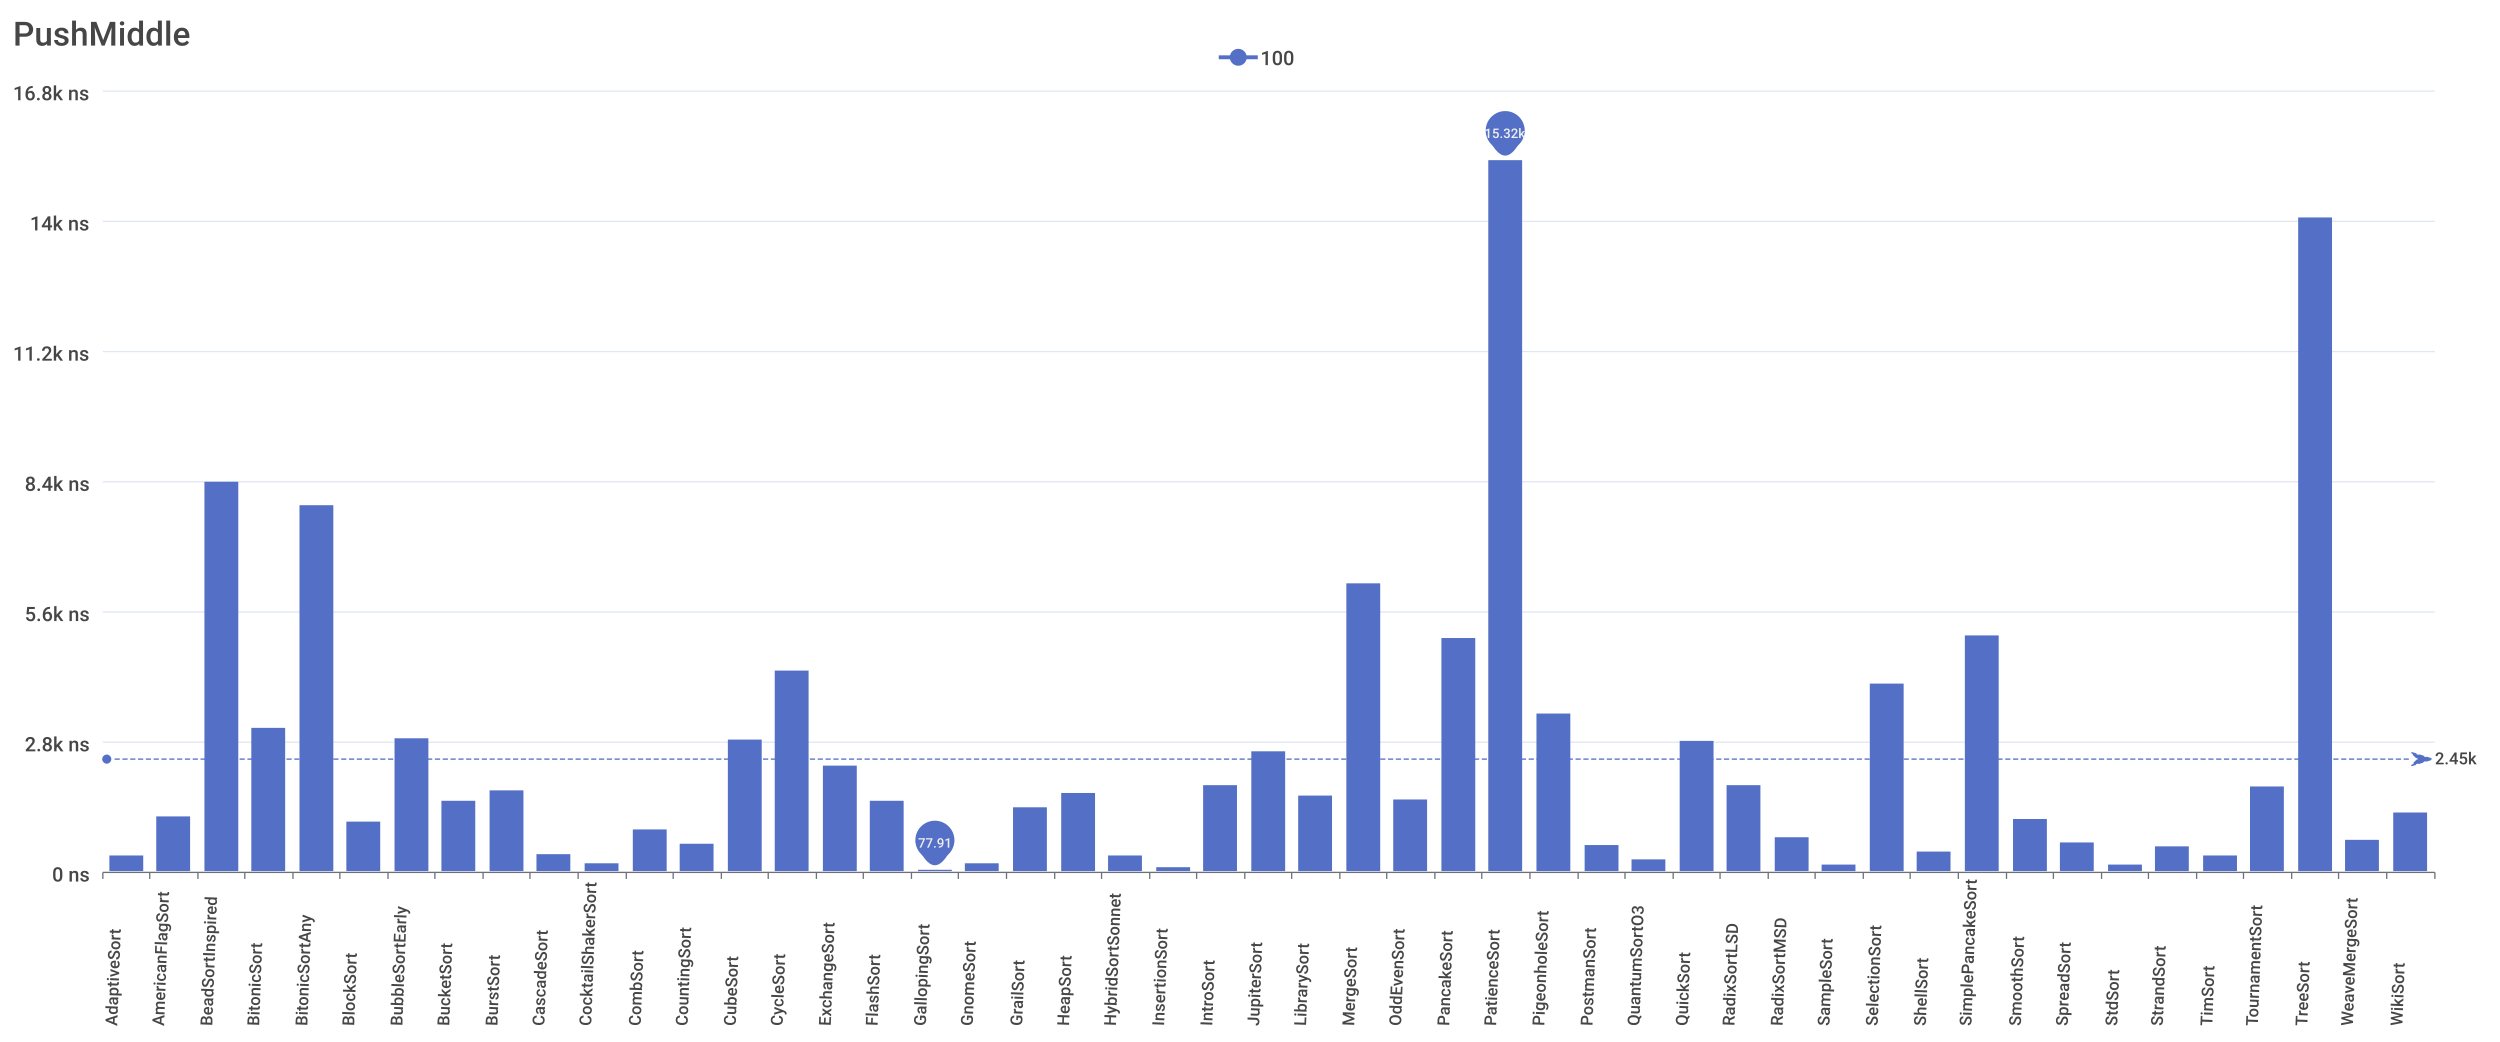
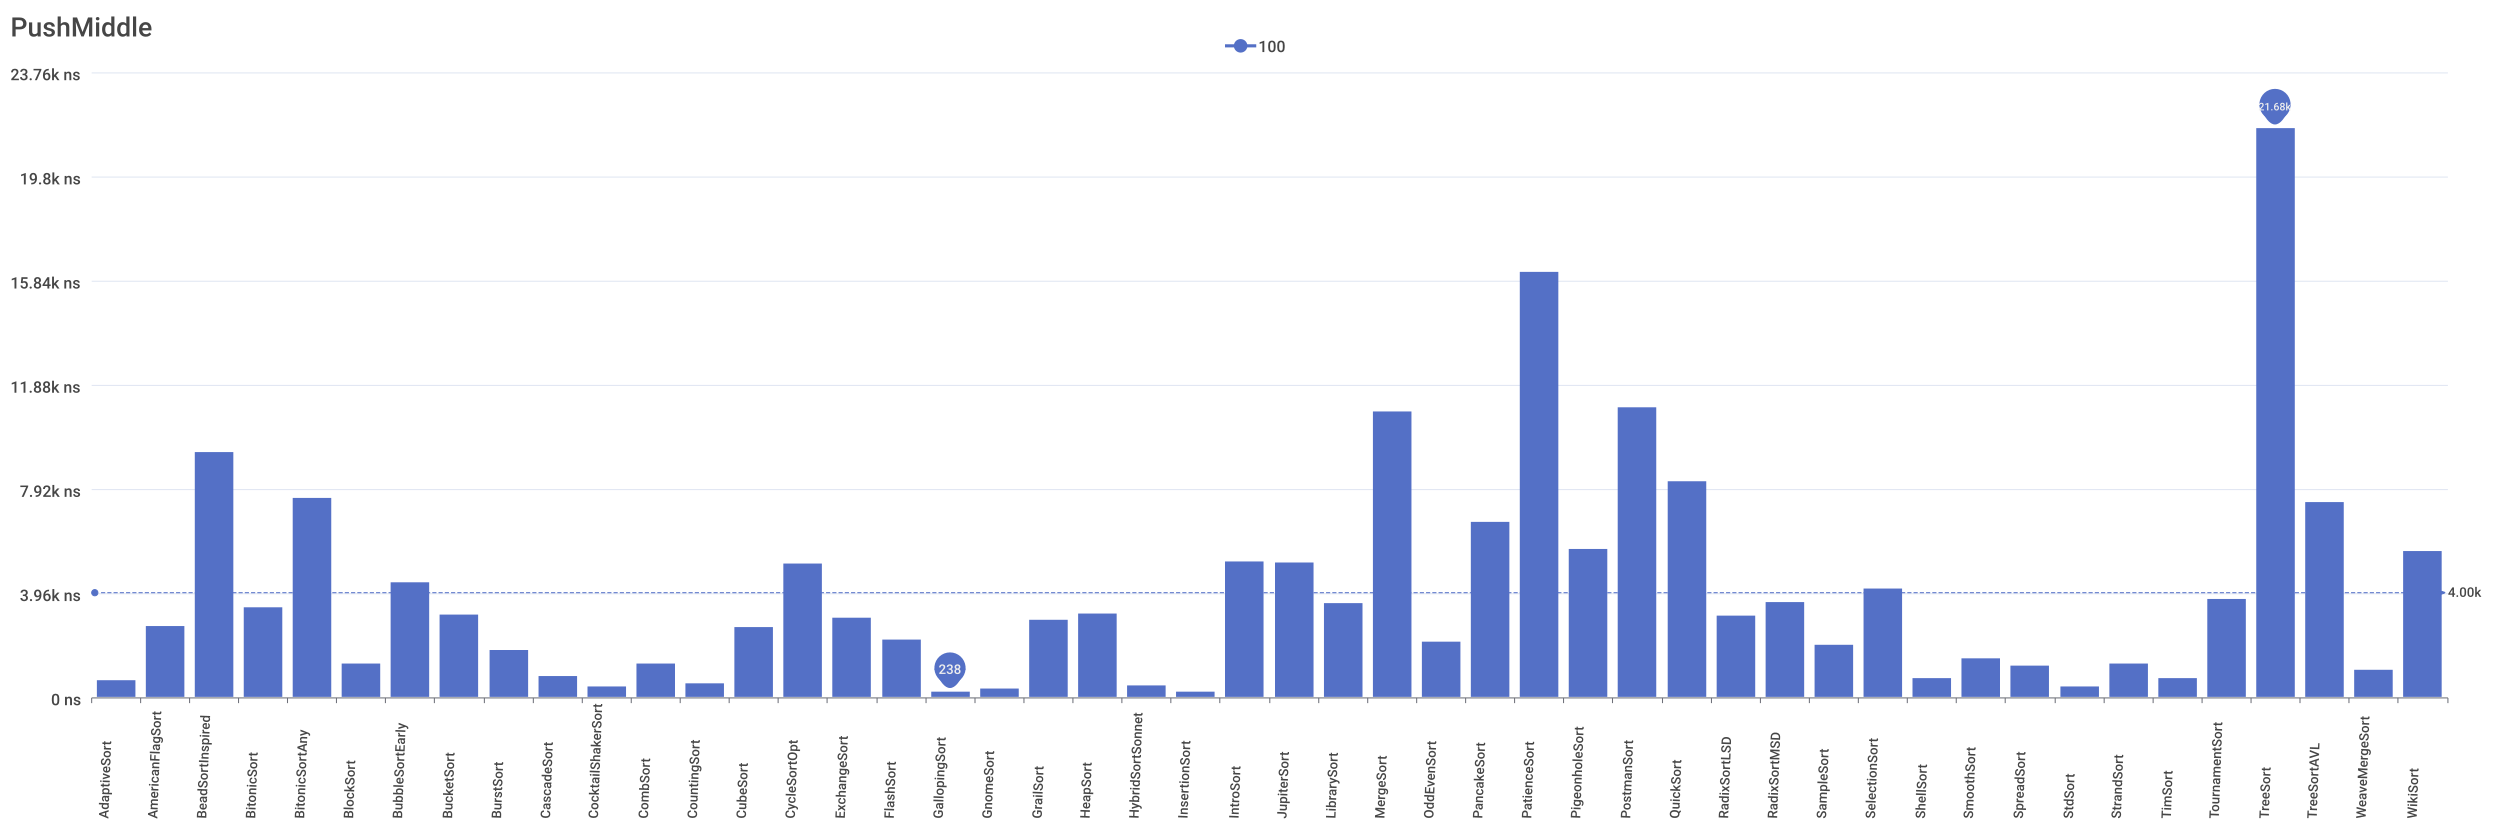
- <svg xmlns="http://www.w3.org/2000/svg" width="1920" height="800">\n<path d="M 0 0 L 1920 0 L 1920 800 L 0 800 L 0 0" style="stroke-width:0;stroke:none;fill:rgba(255,255,255,1.0)" />
-   <path d="M 936 44 L 966 44" style="stroke-width:3;stroke:rgba(84,112,198,1.0);fill:rgba(84,112,198,1.0)" />
-   <circle cx="951" cy="44" r="5" style="stroke-width:3;stroke:rgba(84,112,198,1.0);fill:rgba(84,112,198,1.0)" />
+ <svg xmlns="http://www.w3.org/2000/svg" width="2400" height="800">\n<path d="M 0 0 L 2400 0 L 2400 800 L 0 800 L 0 0" style="stroke-width:0;stroke:none;fill:rgba(255,255,255,1.0)" />
+   <path d="M 1176 44 L 1206 44" style="stroke-width:3;stroke:rgba(84,112,198,1.0);fill:rgba(84,112,198,1.0)" />
+   <circle cx="1191" cy="44" r="5" style="stroke-width:3;stroke:rgba(84,112,198,1.0);fill:rgba(84,112,198,1.0)" />
  <path d="" style="stroke-width:3;stroke:rgba(84,112,198,1.0);fill:rgba(84,112,198,1.0)" />
-   <text x="968" y="50" style="stroke-width:0;stroke:none;fill:rgba(70,70,70,1.0);font-size:15.3px;font-family:'Roboto Medium',sans-serif">100</text>
+   <text x="1208" y="50" style="stroke-width:0;stroke:none;fill:rgba(70,70,70,1.0);font-size:15.3px;font-family:'Roboto Medium',sans-serif">100</text>
  <text x="10" y="35" style="stroke-width:0;stroke:none;fill:rgba(70,70,70,1.0);font-size:25.6px;font-family:'Roboto Medium',sans-serif">PushMiddle</text>
-   <text x="10" y="77" style="stroke-width:0;stroke:none;fill:rgba(70,70,70,1.0);font-size:15.3px;font-family:'Roboto Medium',sans-serif">16.8k ns</text>
-   <text x="23" y="177" style="stroke-width:0;stroke:none;fill:rgba(70,70,70,1.0);font-size:15.3px;font-family:'Roboto Medium',sans-serif">14k ns</text>
-   <text x="10" y="277" style="stroke-width:0;stroke:none;fill:rgba(70,70,70,1.0);font-size:15.3px;font-family:'Roboto Medium',sans-serif">11.2k ns</text>
-   <text x="19" y="377" style="stroke-width:0;stroke:none;fill:rgba(70,70,70,1.0);font-size:15.3px;font-family:'Roboto Medium',sans-serif">8.4k ns</text>
-   <text x="19" y="477" style="stroke-width:0;stroke:none;fill:rgba(70,70,70,1.0);font-size:15.3px;font-family:'Roboto Medium',sans-serif">5.6k ns</text>
-   <text x="19" y="577" style="stroke-width:0;stroke:none;fill:rgba(70,70,70,1.0);font-size:15.3px;font-family:'Roboto Medium',sans-serif">2.8k ns</text>
-   <text x="40" y="677" style="stroke-width:0;stroke:none;fill:rgba(70,70,70,1.0);font-size:15.3px;font-family:'Roboto Medium',sans-serif">0 ns</text>
-   <path d="M 79 70 L 1870 70" style="stroke-width:1;stroke:rgba(224,230,242,1.0);fill:none" />
-   <path d="M 79 170 L 1870 170" style="stroke-width:1;stroke:rgba(224,230,242,1.0);fill:none" />
-   <path d="M 79 270 L 1870 270" style="stroke-width:1;stroke:rgba(224,230,242,1.0);fill:none" />
-   <path d="M 79 370 L 1870 370" style="stroke-width:1;stroke:rgba(224,230,242,1.0);fill:none" />
-   <path d="M 79 470 L 1870 470" style="stroke-width:1;stroke:rgba(224,230,242,1.0);fill:none" />
-   <path d="M 79 570 L 1870 570" style="stroke-width:1;stroke:rgba(224,230,242,1.0);fill:none" />
-   <path d="M 79 675 L 79 670" style="stroke-width:1;stroke:rgba(110,112,121,1.0);fill:none" />
-   <path d="M 115 675 L 115 670" style="stroke-width:1;stroke:rgba(110,112,121,1.0);fill:none" />
-   <path d="M 152 675 L 152 670" style="stroke-width:1;stroke:rgba(110,112,121,1.0);fill:none" />
-   <path d="M 188 675 L 188 670" style="stroke-width:1;stroke:rgba(110,112,121,1.0);fill:none" />
-   <path d="M 225 675 L 225 670" style="stroke-width:1;stroke:rgba(110,112,121,1.0);fill:none" />
-   <path d="M 261 675 L 261 670" style="stroke-width:1;stroke:rgba(110,112,121,1.0);fill:none" />
-   <path d="M 298 675 L 298 670" style="stroke-width:1;stroke:rgba(110,112,121,1.0);fill:none" />
-   <path d="M 334 675 L 334 670" style="stroke-width:1;stroke:rgba(110,112,121,1.0);fill:none" />
-   <path d="M 371 675 L 371 670" style="stroke-width:1;stroke:rgba(110,112,121,1.0);fill:none" />
-   <path d="M 407 675 L 407 670" style="stroke-width:1;stroke:rgba(110,112,121,1.0);fill:none" />
-   <path d="M 444 675 L 444 670" style="stroke-width:1;stroke:rgba(110,112,121,1.0);fill:none" />
-   <path d="M 481 675 L 481 670" style="stroke-width:1;stroke:rgba(110,112,121,1.0);fill:none" />
-   <path d="M 517 675 L 517 670" style="stroke-width:1;stroke:rgba(110,112,121,1.0);fill:none" />
-   <path d="M 554 675 L 554 670" style="stroke-width:1;stroke:rgba(110,112,121,1.0);fill:none" />
-   <path d="M 590 675 L 590 670" style="stroke-width:1;stroke:rgba(110,112,121,1.0);fill:none" />
-   <path d="M 627 675 L 627 670" style="stroke-width:1;stroke:rgba(110,112,121,1.0);fill:none" />
-   <path d="M 663 675 L 663 670" style="stroke-width:1;stroke:rgba(110,112,121,1.0);fill:none" />
+   <text x="10" y="77" style="stroke-width:0;stroke:none;fill:rgba(70,70,70,1.0);font-size:15.3px;font-family:'Roboto Medium',sans-serif">23.76k ns</text>
+   <text x="19" y="177" style="stroke-width:0;stroke:none;fill:rgba(70,70,70,1.0);font-size:15.3px;font-family:'Roboto Medium',sans-serif">19.8k ns</text>
+   <text x="10" y="277" style="stroke-width:0;stroke:none;fill:rgba(70,70,70,1.0);font-size:15.3px;font-family:'Roboto Medium',sans-serif">15.84k ns</text>
+   <text x="10" y="377" style="stroke-width:0;stroke:none;fill:rgba(70,70,70,1.0);font-size:15.3px;font-family:'Roboto Medium',sans-serif">11.88k ns</text>
+   <text x="19" y="477" style="stroke-width:0;stroke:none;fill:rgba(70,70,70,1.0);font-size:15.3px;font-family:'Roboto Medium',sans-serif">7.92k ns</text>
+   <text x="19" y="577" style="stroke-width:0;stroke:none;fill:rgba(70,70,70,1.0);font-size:15.3px;font-family:'Roboto Medium',sans-serif">3.96k ns</text>
+   <text x="49" y="677" style="stroke-width:0;stroke:none;fill:rgba(70,70,70,1.0);font-size:15.3px;font-family:'Roboto Medium',sans-serif">0 ns</text>
+   <path d="M 88 70 L 2350 70" style="stroke-width:1;stroke:rgba(224,230,242,1.0);fill:none" />
+   <path d="M 88 170 L 2350 170" style="stroke-width:1;stroke:rgba(224,230,242,1.0);fill:none" />
+   <path d="M 88 270 L 2350 270" style="stroke-width:1;stroke:rgba(224,230,242,1.0);fill:none" />
+   <path d="M 88 370 L 2350 370" style="stroke-width:1;stroke:rgba(224,230,242,1.0);fill:none" />
+   <path d="M 88 470 L 2350 470" style="stroke-width:1;stroke:rgba(224,230,242,1.0);fill:none" />
+   <path d="M 88 570 L 2350 570" style="stroke-width:1;stroke:rgba(224,230,242,1.0);fill:none" />
+   <path d="M 88 675 L 88 670" style="stroke-width:1;stroke:rgba(110,112,121,1.0);fill:none" />
+   <path d="M 135 675 L 135 670" style="stroke-width:1;stroke:rgba(110,112,121,1.0);fill:none" />
+   <path d="M 182 675 L 182 670" style="stroke-width:1;stroke:rgba(110,112,121,1.0);fill:none" />
+   <path d="M 229 675 L 229 670" style="stroke-width:1;stroke:rgba(110,112,121,1.0);fill:none" />
+   <path d="M 276 675 L 276 670" style="stroke-width:1;stroke:rgba(110,112,121,1.0);fill:none" />
+   <path d="M 323 675 L 323 670" style="stroke-width:1;stroke:rgba(110,112,121,1.0);fill:none" />
+   <path d="M 370 675 L 370 670" style="stroke-width:1;stroke:rgba(110,112,121,1.0);fill:none" />
+   <path d="M 417 675 L 417 670" style="stroke-width:1;stroke:rgba(110,112,121,1.0);fill:none" />
+   <path d="M 465 675 L 465 670" style="stroke-width:1;stroke:rgba(110,112,121,1.0);fill:none" />
+   <path d="M 512 675 L 512 670" style="stroke-width:1;stroke:rgba(110,112,121,1.0);fill:none" />
+   <path d="M 559 675 L 559 670" style="stroke-width:1;stroke:rgba(110,112,121,1.0);fill:none" />
+   <path d="M 606 675 L 606 670" style="stroke-width:1;stroke:rgba(110,112,121,1.0);fill:none" />
+   <path d="M 653 675 L 653 670" style="stroke-width:1;stroke:rgba(110,112,121,1.0);fill:none" />
  <path d="M 700 675 L 700 670" style="stroke-width:1;stroke:rgba(110,112,121,1.0);fill:none" />
-   <path d="M 736 675 L 736 670" style="stroke-width:1;stroke:rgba(110,112,121,1.0);fill:none" />
-   <path d="M 773 675 L 773 670" style="stroke-width:1;stroke:rgba(110,112,121,1.0);fill:none" />
-   <path d="M 810 675 L 810 670" style="stroke-width:1;stroke:rgba(110,112,121,1.0);fill:none" />
-   <path d="M 846 675 L 846 670" style="stroke-width:1;stroke:rgba(110,112,121,1.0);fill:none" />
-   <path d="M 883 675 L 883 670" style="stroke-width:1;stroke:rgba(110,112,121,1.0);fill:none" />
-   <path d="M 919 675 L 919 670" style="stroke-width:1;stroke:rgba(110,112,121,1.0);fill:none" />
-   <path d="M 956 675 L 956 670" style="stroke-width:1;stroke:rgba(110,112,121,1.0);fill:none" />
-   <path d="M 992 675 L 992 670" style="stroke-width:1;stroke:rgba(110,112,121,1.0);fill:none" />
-   <path d="M 1029 675 L 1029 670" style="stroke-width:1;stroke:rgba(110,112,121,1.0);fill:none" />
-   <path d="M 1065 675 L 1065 670" style="stroke-width:1;stroke:rgba(110,112,121,1.0);fill:none" />
-   <path d="M 1102 675 L 1102 670" style="stroke-width:1;stroke:rgba(110,112,121,1.0);fill:none" />
-   <path d="M 1138 675 L 1138 670" style="stroke-width:1;stroke:rgba(110,112,121,1.0);fill:none" />
-   <path d="M 1175 675 L 1175 670" style="stroke-width:1;stroke:rgba(110,112,121,1.0);fill:none" />
-   <path d="M 1212 675 L 1212 670" style="stroke-width:1;stroke:rgba(110,112,121,1.0);fill:none" />
-   <path d="M 1248 675 L 1248 670" style="stroke-width:1;stroke:rgba(110,112,121,1.0);fill:none" />
-   <path d="M 1285 675 L 1285 670" style="stroke-width:1;stroke:rgba(110,112,121,1.0);fill:none" />
-   <path d="M 1321 675 L 1321 670" style="stroke-width:1;stroke:rgba(110,112,121,1.0);fill:none" />
-   <path d="M 1358 675 L 1358 670" style="stroke-width:1;stroke:rgba(110,112,121,1.0);fill:none" />
-   <path d="M 1394 675 L 1394 670" style="stroke-width:1;stroke:rgba(110,112,121,1.0);fill:none" />
-   <path d="M 1431 675 L 1431 670" style="stroke-width:1;stroke:rgba(110,112,121,1.0);fill:none" />
-   <path d="M 1467 675 L 1467 670" style="stroke-width:1;stroke:rgba(110,112,121,1.0);fill:none" />
-   <path d="M 1504 675 L 1504 670" style="stroke-width:1;stroke:rgba(110,112,121,1.0);fill:none" />
-   <path d="M 1541 675 L 1541 670" style="stroke-width:1;stroke:rgba(110,112,121,1.0);fill:none" />
-   <path d="M 1577 675 L 1577 670" style="stroke-width:1;stroke:rgba(110,112,121,1.0);fill:none" />
-   <path d="M 1614 675 L 1614 670" style="stroke-width:1;stroke:rgba(110,112,121,1.0);fill:none" />
-   <path d="M 1650 675 L 1650 670" style="stroke-width:1;stroke:rgba(110,112,121,1.0);fill:none" />
-   <path d="M 1687 675 L 1687 670" style="stroke-width:1;stroke:rgba(110,112,121,1.0);fill:none" />
-   <path d="M 1723 675 L 1723 670" style="stroke-width:1;stroke:rgba(110,112,121,1.0);fill:none" />
-   <path d="M 1760 675 L 1760 670" style="stroke-width:1;stroke:rgba(110,112,121,1.0);fill:none" />
-   <path d="M 1796 675 L 1796 670" style="stroke-width:1;stroke:rgba(110,112,121,1.0);fill:none" />
-   <path d="M 1833 675 L 1833 670" style="stroke-width:1;stroke:rgba(110,112,121,1.0);fill:none" />
-   <path d="M 1870 675 L 1870 670" style="stroke-width:1;stroke:rgba(110,112,121,1.0);fill:none" />
-   <path d="M 79 670 L 1870 670" style="stroke-width:1;stroke:rgba(110,112,121,1.0);fill:none" />
-   <text x="90" y="788" style="stroke-width:0;stroke:none;fill:rgba(70,70,70,1.0);font-size:12.8px;font-family:'Roboto Medium',sans-serif" transform="rotate(272.15,90,788)">AdaptiveSort</text>
-   <text x="126" y="788" style="stroke-width:0;stroke:none;fill:rgba(70,70,70,1.0);font-size:12.8px;font-family:'Roboto Medium',sans-serif" transform="rotate(272.15,126,788)">AmericanFlagSort</text>
-   <text x="163" y="788" style="stroke-width:0;stroke:none;fill:rgba(70,70,70,1.0);font-size:12.8px;font-family:'Roboto Medium',sans-serif" transform="rotate(272.15,163,788)">BeadSortInspired</text>
-   <text x="199" y="788" style="stroke-width:0;stroke:none;fill:rgba(70,70,70,1.0);font-size:12.8px;font-family:'Roboto Medium',sans-serif" transform="rotate(272.15,199,788)">BitonicSort</text>
-   <text x="236" y="788" style="stroke-width:0;stroke:none;fill:rgba(70,70,70,1.0);font-size:12.8px;font-family:'Roboto Medium',sans-serif" transform="rotate(272.15,236,788)">BitonicSortAny</text>
-   <text x="272" y="788" style="stroke-width:0;stroke:none;fill:rgba(70,70,70,1.0);font-size:12.8px;font-family:'Roboto Medium',sans-serif" transform="rotate(272.15,272,788)">BlockSort</text>
-   <text x="309" y="788" style="stroke-width:0;stroke:none;fill:rgba(70,70,70,1.0);font-size:12.8px;font-family:'Roboto Medium',sans-serif" transform="rotate(272.15,309,788)">BubbleSortEarly</text>
-   <text x="345" y="788" style="stroke-width:0;stroke:none;fill:rgba(70,70,70,1.0);font-size:12.8px;font-family:'Roboto Medium',sans-serif" transform="rotate(272.15,345,788)">BucketSort</text>
-   <text x="382" y="788" style="stroke-width:0;stroke:none;fill:rgba(70,70,70,1.0);font-size:12.8px;font-family:'Roboto Medium',sans-serif" transform="rotate(272.15,382,788)">BurstSort</text>
-   <text x="418" y="788" style="stroke-width:0;stroke:none;fill:rgba(70,70,70,1.0);font-size:12.8px;font-family:'Roboto Medium',sans-serif" transform="rotate(272.15,418,788)">CascadeSort</text>
-   <text x="454" y="788" style="stroke-width:0;stroke:none;fill:rgba(70,70,70,1.0);font-size:12.8px;font-family:'Roboto Medium',sans-serif" transform="rotate(272.15,454,788)">CocktailShakerSort</text>
-   <text x="492" y="788" style="stroke-width:0;stroke:none;fill:rgba(70,70,70,1.0);font-size:12.8px;font-family:'Roboto Medium',sans-serif" transform="rotate(272.15,492,788)">CombSort</text>
-   <text x="528" y="788" style="stroke-width:0;stroke:none;fill:rgba(70,70,70,1.0);font-size:12.8px;font-family:'Roboto Medium',sans-serif" transform="rotate(272.15,528,788)">CountingSort</text>
-   <text x="565" y="788" style="stroke-width:0;stroke:none;fill:rgba(70,70,70,1.0);font-size:12.8px;font-family:'Roboto Medium',sans-serif" transform="rotate(272.15,565,788)">CubeSort</text>
-   <text x="601" y="788" style="stroke-width:0;stroke:none;fill:rgba(70,70,70,1.0);font-size:12.8px;font-family:'Roboto Medium',sans-serif" transform="rotate(272.15,601,788)">CycleSort</text>
-   <text x="638" y="788" style="stroke-width:0;stroke:none;fill:rgba(70,70,70,1.0);font-size:12.8px;font-family:'Roboto Medium',sans-serif" transform="rotate(272.15,638,788)">ExchangeSort</text>
-   <text x="674" y="788" style="stroke-width:0;stroke:none;fill:rgba(70,70,70,1.0);font-size:12.8px;font-family:'Roboto Medium',sans-serif" transform="rotate(272.15,674,788)">FlashSort</text>
-   <text x="711" y="788" style="stroke-width:0;stroke:none;fill:rgba(70,70,70,1.0);font-size:12.8px;font-family:'Roboto Medium',sans-serif" transform="rotate(272.15,711,788)">GallopingSort</text>
-   <text x="747" y="788" style="stroke-width:0;stroke:none;fill:rgba(70,70,70,1.0);font-size:12.8px;font-family:'Roboto Medium',sans-serif" transform="rotate(272.15,747,788)">GnomeSort</text>
-   <text x="785" y="788" style="stroke-width:0;stroke:none;fill:rgba(70,70,70,1.0);font-size:12.8px;font-family:'Roboto Medium',sans-serif" transform="rotate(272.15,785,788)">GrailSort</text>
-   <text x="821" y="788" style="stroke-width:0;stroke:none;fill:rgba(70,70,70,1.0);font-size:12.8px;font-family:'Roboto Medium',sans-serif" transform="rotate(272.15,821,788)">HeapSort</text>
-   <text x="857" y="788" style="stroke-width:0;stroke:none;fill:rgba(70,70,70,1.0);font-size:12.8px;font-family:'Roboto Medium',sans-serif" transform="rotate(272.15,857,788)">HybridSortSonnet</text>
-   <text x="894" y="788" style="stroke-width:0;stroke:none;fill:rgba(70,70,70,1.0);font-size:12.8px;font-family:'Roboto Medium',sans-serif" transform="rotate(272.15,894,788)">InsertionSort</text>
-   <text x="931" y="788" style="stroke-width:0;stroke:none;fill:rgba(70,70,70,1.0);font-size:12.8px;font-family:'Roboto Medium',sans-serif" transform="rotate(272.15,931,788)">IntroSort</text>
-   <text x="967" y="788" style="stroke-width:0;stroke:none;fill:rgba(70,70,70,1.0);font-size:12.8px;font-family:'Roboto Medium',sans-serif" transform="rotate(272.15,967,788)">JupiterSort</text>
-   <text x="1003" y="788" style="stroke-width:0;stroke:none;fill:rgba(70,70,70,1.0);font-size:12.8px;font-family:'Roboto Medium',sans-serif" transform="rotate(272.15,1003,788)">LibrarySort</text>
-   <text x="1040" y="788" style="stroke-width:0;stroke:none;fill:rgba(70,70,70,1.0);font-size:12.8px;font-family:'Roboto Medium',sans-serif" transform="rotate(272.15,1040,788)">MergeSort</text>
-   <text x="1076" y="788" style="stroke-width:0;stroke:none;fill:rgba(70,70,70,1.0);font-size:12.8px;font-family:'Roboto Medium',sans-serif" transform="rotate(272.15,1076,788)">OddEvenSort</text>
-   <text x="1113" y="788" style="stroke-width:0;stroke:none;fill:rgba(70,70,70,1.0);font-size:12.8px;font-family:'Roboto Medium',sans-serif" transform="rotate(272.15,1113,788)">PancakeSort</text>
-   <text x="1149" y="788" style="stroke-width:0;stroke:none;fill:rgba(70,70,70,1.0);font-size:12.8px;font-family:'Roboto Medium',sans-serif" transform="rotate(272.15,1149,788)">PatienceSort</text>
-   <text x="1186" y="788" style="stroke-width:0;stroke:none;fill:rgba(70,70,70,1.0);font-size:12.8px;font-family:'Roboto Medium',sans-serif" transform="rotate(272.15,1186,788)">PigeonholeSort</text>
-   <text x="1223" y="788" style="stroke-width:0;stroke:none;fill:rgba(70,70,70,1.0);font-size:12.8px;font-family:'Roboto Medium',sans-serif" transform="rotate(272.15,1223,788)">PostmanSort</text>
-   <text x="1259" y="788" style="stroke-width:0;stroke:none;fill:rgba(70,70,70,1.0);font-size:12.8px;font-family:'Roboto Medium',sans-serif" transform="rotate(272.15,1259,788)">QuantumSortO3</text>
-   <text x="1296" y="788" style="stroke-width:0;stroke:none;fill:rgba(70,70,70,1.0);font-size:12.8px;font-family:'Roboto Medium',sans-serif" transform="rotate(272.15,1296,788)">QuickSort</text>
-   <text x="1332" y="788" style="stroke-width:0;stroke:none;fill:rgba(70,70,70,1.0);font-size:12.8px;font-family:'Roboto Medium',sans-serif" transform="rotate(272.15,1332,788)">RadixSortLSD</text>
-   <text x="1369" y="788" style="stroke-width:0;stroke:none;fill:rgba(70,70,70,1.0);font-size:12.8px;font-family:'Roboto Medium',sans-serif" transform="rotate(272.15,1369,788)">RadixSortMSD</text>
-   <text x="1405" y="788" style="stroke-width:0;stroke:none;fill:rgba(70,70,70,1.0);font-size:12.8px;font-family:'Roboto Medium',sans-serif" transform="rotate(272.15,1405,788)">SampleSort</text>
-   <text x="1442" y="788" style="stroke-width:0;stroke:none;fill:rgba(70,70,70,1.0);font-size:12.8px;font-family:'Roboto Medium',sans-serif" transform="rotate(272.15,1442,788)">SelectionSort</text>
-   <text x="1479" y="788" style="stroke-width:0;stroke:none;fill:rgba(70,70,70,1.0);font-size:12.8px;font-family:'Roboto Medium',sans-serif" transform="rotate(272.15,1479,788)">ShellSort</text>
-   <text x="1514" y="788" style="stroke-width:0;stroke:none;fill:rgba(70,70,70,1.0);font-size:12.8px;font-family:'Roboto Medium',sans-serif" transform="rotate(272.15,1514,788)">SimplePancakeSort</text>
-   <text x="1552" y="788" style="stroke-width:0;stroke:none;fill:rgba(70,70,70,1.0);font-size:12.8px;font-family:'Roboto Medium',sans-serif" transform="rotate(272.15,1552,788)">SmoothSort</text>
-   <text x="1588" y="788" style="stroke-width:0;stroke:none;fill:rgba(70,70,70,1.0);font-size:12.8px;font-family:'Roboto Medium',sans-serif" transform="rotate(272.15,1588,788)">SpreadSort</text>
-   <text x="1626" y="788" style="stroke-width:0;stroke:none;fill:rgba(70,70,70,1.0);font-size:12.8px;font-family:'Roboto Medium',sans-serif" transform="rotate(272.15,1626,788)">StdSort</text>
-   <text x="1661" y="788" style="stroke-width:0;stroke:none;fill:rgba(70,70,70,1.0);font-size:12.8px;font-family:'Roboto Medium',sans-serif" transform="rotate(272.15,1661,788)">StrandSort</text>
-   <text x="1699" y="788" style="stroke-width:0;stroke:none;fill:rgba(70,70,70,1.0);font-size:12.8px;font-family:'Roboto Medium',sans-serif" transform="rotate(272.15,1699,788)">TimSort</text>
-   <text x="1734" y="788" style="stroke-width:0;stroke:none;fill:rgba(70,70,70,1.0);font-size:12.8px;font-family:'Roboto Medium',sans-serif" transform="rotate(272.15,1734,788)">TournamentSort</text>
-   <text x="1772" y="788" style="stroke-width:0;stroke:none;fill:rgba(70,70,70,1.0);font-size:12.8px;font-family:'Roboto Medium',sans-serif" transform="rotate(272.15,1772,788)">TreeSort</text>
-   <text x="1807" y="788" style="stroke-width:0;stroke:none;fill:rgba(70,70,70,1.0);font-size:12.8px;font-family:'Roboto Medium',sans-serif" transform="rotate(272.15,1807,788)">WeaveMergeSort</text>
-   <text x="1845" y="788" style="stroke-width:0;stroke:none;fill:rgba(70,70,70,1.0);font-size:12.8px;font-family:'Roboto Medium',sans-serif" transform="rotate(272.15,1845,788)">WikiSort</text>
-   <path d="M 84 657 L 110 657 L 110 669 L 84 669 L 84 657" style="stroke-width:0;stroke:none;fill:rgba(84,112,198,1.0)" />
-   <path d="M 120 627 L 146 627 L 146 669 L 120 669 L 120 627" style="stroke-width:0;stroke:none;fill:rgba(84,112,198,1.0)" />
-   <path d="M 157 370 L 183 370 L 183 669 L 157 669 L 157 370" style="stroke-width:0;stroke:none;fill:rgba(84,112,198,1.0)" />
-   <path d="M 193 559 L 219 559 L 219 669 L 193 669 L 193 559" style="stroke-width:0;stroke:none;fill:rgba(84,112,198,1.0)" />
-   <path d="M 230 388 L 256 388 L 256 669 L 230 669 L 230 388" style="stroke-width:0;stroke:none;fill:rgba(84,112,198,1.0)" />
-   <path d="M 266 631 L 292 631 L 292 669 L 266 669 L 266 631" style="stroke-width:0;stroke:none;fill:rgba(84,112,198,1.0)" />
-   <path d="M 303 567 L 329 567 L 329 669 L 303 669 L 303 567" style="stroke-width:0;stroke:none;fill:rgba(84,112,198,1.0)" />
-   <path d="M 339 615 L 365 615 L 365 669 L 339 669 L 339 615" style="stroke-width:0;stroke:none;fill:rgba(84,112,198,1.0)" />
-   <path d="M 376 607 L 402 607 L 402 669 L 376 669 L 376 607" style="stroke-width:0;stroke:none;fill:rgba(84,112,198,1.0)" />
-   <path d="M 412 656 L 438 656 L 438 669 L 412 669 L 412 656" style="stroke-width:0;stroke:none;fill:rgba(84,112,198,1.0)" />
-   <path d="M 449 663 L 475 663 L 475 669 L 449 669 L 449 663" style="stroke-width:0;stroke:none;fill:rgba(84,112,198,1.0)" />
-   <path d="M 486 637 L 512 637 L 512 669 L 486 669 L 486 637" style="stroke-width:0;stroke:none;fill:rgba(84,112,198,1.0)" />
-   <path d="M 522 648 L 548 648 L 548 669 L 522 669 L 522 648" style="stroke-width:0;stroke:none;fill:rgba(84,112,198,1.0)" />
-   <path d="M 559 568 L 585 568 L 585 669 L 559 669 L 559 568" style="stroke-width:0;stroke:none;fill:rgba(84,112,198,1.0)" />
-   <path d="M 595 515 L 621 515 L 621 669 L 595 669 L 595 515" style="stroke-width:0;stroke:none;fill:rgba(84,112,198,1.0)" />
-   <path d="M 632 588 L 658 588 L 658 669 L 632 669 L 632 588" style="stroke-width:0;stroke:none;fill:rgba(84,112,198,1.0)" />
-   <path d="M 668 615 L 694 615 L 694 669 L 668 669 L 668 615" style="stroke-width:0;stroke:none;fill:rgba(84,112,198,1.0)" />
-   <path d="M 705 668 L 731 668 L 731 669 L 705 669 L 705 668" style="stroke-width:0;stroke:none;fill:rgba(84,112,198,1.0)" />
-   <path d="M 741 663 L 767 663 L 767 669 L 741 669 L 741 663" style="stroke-width:0;stroke:none;fill:rgba(84,112,198,1.0)" />
-   <path d="M 778 620 L 804 620 L 804 669 L 778 669 L 778 620" style="stroke-width:0;stroke:none;fill:rgba(84,112,198,1.0)" />
-   <path d="M 815 609 L 841 609 L 841 669 L 815 669 L 815 609" style="stroke-width:0;stroke:none;fill:rgba(84,112,198,1.0)" />
-   <path d="M 851 657 L 877 657 L 877 669 L 851 669 L 851 657" style="stroke-width:0;stroke:none;fill:rgba(84,112,198,1.0)" />
-   <path d="M 888 666 L 914 666 L 914 669 L 888 669 L 888 666" style="stroke-width:0;stroke:none;fill:rgba(84,112,198,1.0)" />
-   <path d="M 924 603 L 950 603 L 950 669 L 924 669 L 924 603" style="stroke-width:0;stroke:none;fill:rgba(84,112,198,1.0)" />
-   <path d="M 961 577 L 987 577 L 987 669 L 961 669 L 961 577" style="stroke-width:0;stroke:none;fill:rgba(84,112,198,1.0)" />
-   <path d="M 997 611 L 1023 611 L 1023 669 L 997 669 L 997 611" style="stroke-width:0;stroke:none;fill:rgba(84,112,198,1.0)" />
-   <path d="M 1034 448 L 1060 448 L 1060 669 L 1034 669 L 1034 448" style="stroke-width:0;stroke:none;fill:rgba(84,112,198,1.0)" />
-   <path d="M 1070 614 L 1096 614 L 1096 669 L 1070 669 L 1070 614" style="stroke-width:0;stroke:none;fill:rgba(84,112,198,1.0)" />
-   <path d="M 1107 490 L 1133 490 L 1133 669 L 1107 669 L 1107 490" style="stroke-width:0;stroke:none;fill:rgba(84,112,198,1.0)" />
-   <path d="M 1143 123 L 1169 123 L 1169 669 L 1143 669 L 1143 123" style="stroke-width:0;stroke:none;fill:rgba(84,112,198,1.0)" />
-   <path d="M 1180 548 L 1206 548 L 1206 669 L 1180 669 L 1180 548" style="stroke-width:0;stroke:none;fill:rgba(84,112,198,1.0)" />
-   <path d="M 1217 649 L 1243 649 L 1243 669 L 1217 669 L 1217 649" style="stroke-width:0;stroke:none;fill:rgba(84,112,198,1.0)" />
-   <path d="M 1253 660 L 1279 660 L 1279 669 L 1253 669 L 1253 660" style="stroke-width:0;stroke:none;fill:rgba(84,112,198,1.0)" />
-   <path d="M 1290 569 L 1316 569 L 1316 669 L 1290 669 L 1290 569" style="stroke-width:0;stroke:none;fill:rgba(84,112,198,1.0)" />
-   <path d="M 1326 603 L 1352 603 L 1352 669 L 1326 669 L 1326 603" style="stroke-width:0;stroke:none;fill:rgba(84,112,198,1.0)" />
-   <path d="M 1363 643 L 1389 643 L 1389 669 L 1363 669 L 1363 643" style="stroke-width:0;stroke:none;fill:rgba(84,112,198,1.0)" />
-   <path d="M 1399 664 L 1425 664 L 1425 669 L 1399 669 L 1399 664" style="stroke-width:0;stroke:none;fill:rgba(84,112,198,1.0)" />
-   <path d="M 1436 525 L 1462 525 L 1462 669 L 1436 669 L 1436 525" style="stroke-width:0;stroke:none;fill:rgba(84,112,198,1.0)" />
-   <path d="M 1472 654 L 1498 654 L 1498 669 L 1472 669 L 1472 654" style="stroke-width:0;stroke:none;fill:rgba(84,112,198,1.0)" />
-   <path d="M 1509 488 L 1535 488 L 1535 669 L 1509 669 L 1509 488" style="stroke-width:0;stroke:none;fill:rgba(84,112,198,1.0)" />
-   <path d="M 1546 629 L 1572 629 L 1572 669 L 1546 669 L 1546 629" style="stroke-width:0;stroke:none;fill:rgba(84,112,198,1.0)" />
-   <path d="M 1582 647 L 1608 647 L 1608 669 L 1582 669 L 1582 647" style="stroke-width:0;stroke:none;fill:rgba(84,112,198,1.0)" />
-   <path d="M 1619 664 L 1645 664 L 1645 669 L 1619 669 L 1619 664" style="stroke-width:0;stroke:none;fill:rgba(84,112,198,1.0)" />
-   <path d="M 1655 650 L 1681 650 L 1681 669 L 1655 669 L 1655 650" style="stroke-width:0;stroke:none;fill:rgba(84,112,198,1.0)" />
-   <path d="M 1692 657 L 1718 657 L 1718 669 L 1692 669 L 1692 657" style="stroke-width:0;stroke:none;fill:rgba(84,112,198,1.0)" />
-   <path d="M 1728 604 L 1754 604 L 1754 669 L 1728 669 L 1728 604" style="stroke-width:0;stroke:none;fill:rgba(84,112,198,1.0)" />
-   <path d="M 1765 167 L 1791 167 L 1791 669 L 1765 669 L 1765 167" style="stroke-width:0;stroke:none;fill:rgba(84,112,198,1.0)" />
-   <path d="M 1801 645 L 1827 645 L 1827 669 L 1801 669 L 1801 645" style="stroke-width:0;stroke:none;fill:rgba(84,112,198,1.0)" />
-   <path d="M 1838 624 L 1864 624 L 1864 669 L 1838 669 L 1838 624" style="stroke-width:0;stroke:none;fill:rgba(84,112,198,1.0)" />
-   <path d="M 1153 115 A 15 15 330.00 1 1 1159 115 L 1156 101 Z" style="stroke-width:0;stroke:none;fill:rgba(84,112,198,1.0)" />
-   <path d="M 1141 101 Q1156,138 1171,101 Z" style="stroke-width:0;stroke:none;fill:rgba(84,112,198,1.0)" />
-   <text x="1140" y="106" style="stroke-width:0;stroke:none;fill:rgba(238,238,238,1.0);font-size:10.2px;font-family:'Roboto Medium',sans-serif">15.32k</text>
-   <path d="M 715 660 A 15 15 330.00 1 1 721 660 L 718 646 Z" style="stroke-width:0;stroke:none;fill:rgba(84,112,198,1.0)" />
-   <path d="M 703 646 Q718,683 733,646 Z" style="stroke-width:0;stroke:none;fill:rgba(84,112,198,1.0)" />
-   <text x="705" y="651" style="stroke-width:0;stroke:none;fill:rgba(238,238,238,1.0);font-size:10.2px;font-family:'Roboto Medium',sans-serif">77.91</text>
-   <circle cx="82" cy="583" r="3" style="stroke-width:1;stroke:rgba(84,112,198,1.0);fill:rgba(84,112,198,1.0)" />
+   <path d="M 747 675 L 747 670" style="stroke-width:1;stroke:rgba(110,112,121,1.0);fill:none" />
+   <path d="M 794 675 L 794 670" style="stroke-width:1;stroke:rgba(110,112,121,1.0);fill:none" />
+   <path d="M 842 675 L 842 670" style="stroke-width:1;stroke:rgba(110,112,121,1.0);fill:none" />
+   <path d="M 889 675 L 889 670" style="stroke-width:1;stroke:rgba(110,112,121,1.0);fill:none" />
+   <path d="M 936 675 L 936 670" style="stroke-width:1;stroke:rgba(110,112,121,1.0);fill:none" />
+   <path d="M 983 675 L 983 670" style="stroke-width:1;stroke:rgba(110,112,121,1.0);fill:none" />
+   <path d="M 1030 675 L 1030 670" style="stroke-width:1;stroke:rgba(110,112,121,1.0);fill:none" />
+   <path d="M 1077 675 L 1077 670" style="stroke-width:1;stroke:rgba(110,112,121,1.0);fill:none" />
+   <path d="M 1124 675 L 1124 670" style="stroke-width:1;stroke:rgba(110,112,121,1.0);fill:none" />
+   <path d="M 1171 675 L 1171 670" style="stroke-width:1;stroke:rgba(110,112,121,1.0);fill:none" />
+   <path d="M 1219 675 L 1219 670" style="stroke-width:1;stroke:rgba(110,112,121,1.0);fill:none" />
+   <path d="M 1266 675 L 1266 670" style="stroke-width:1;stroke:rgba(110,112,121,1.0);fill:none" />
+   <path d="M 1313 675 L 1313 670" style="stroke-width:1;stroke:rgba(110,112,121,1.0);fill:none" />
+   <path d="M 1360 675 L 1360 670" style="stroke-width:1;stroke:rgba(110,112,121,1.0);fill:none" />
+   <path d="M 1407 675 L 1407 670" style="stroke-width:1;stroke:rgba(110,112,121,1.0);fill:none" />
+   <path d="M 1454 675 L 1454 670" style="stroke-width:1;stroke:rgba(110,112,121,1.0);fill:none" />
+   <path d="M 1501 675 L 1501 670" style="stroke-width:1;stroke:rgba(110,112,121,1.0);fill:none" />
+   <path d="M 1548 675 L 1548 670" style="stroke-width:1;stroke:rgba(110,112,121,1.0);fill:none" />
+   <path d="M 1596 675 L 1596 670" style="stroke-width:1;stroke:rgba(110,112,121,1.0);fill:none" />
+   <path d="M 1643 675 L 1643 670" style="stroke-width:1;stroke:rgba(110,112,121,1.0);fill:none" />
+   <path d="M 1690 675 L 1690 670" style="stroke-width:1;stroke:rgba(110,112,121,1.0);fill:none" />
+   <path d="M 1737 675 L 1737 670" style="stroke-width:1;stroke:rgba(110,112,121,1.0);fill:none" />
+   <path d="M 1784 675 L 1784 670" style="stroke-width:1;stroke:rgba(110,112,121,1.0);fill:none" />
+   <path d="M 1831 675 L 1831 670" style="stroke-width:1;stroke:rgba(110,112,121,1.0);fill:none" />
+   <path d="M 1878 675 L 1878 670" style="stroke-width:1;stroke:rgba(110,112,121,1.0);fill:none" />
+   <path d="M 1925 675 L 1925 670" style="stroke-width:1;stroke:rgba(110,112,121,1.0);fill:none" />
+   <path d="M 1973 675 L 1973 670" style="stroke-width:1;stroke:rgba(110,112,121,1.0);fill:none" />
+   <path d="M 2020 675 L 2020 670" style="stroke-width:1;stroke:rgba(110,112,121,1.0);fill:none" />
+   <path d="M 2067 675 L 2067 670" style="stroke-width:1;stroke:rgba(110,112,121,1.0);fill:none" />
+   <path d="M 2114 675 L 2114 670" style="stroke-width:1;stroke:rgba(110,112,121,1.0);fill:none" />
+   <path d="M 2161 675 L 2161 670" style="stroke-width:1;stroke:rgba(110,112,121,1.0);fill:none" />
+   <path d="M 2208 675 L 2208 670" style="stroke-width:1;stroke:rgba(110,112,121,1.0);fill:none" />
+   <path d="M 2255 675 L 2255 670" style="stroke-width:1;stroke:rgba(110,112,121,1.0);fill:none" />
+   <path d="M 2302 675 L 2302 670" style="stroke-width:1;stroke:rgba(110,112,121,1.0);fill:none" />
+   <path d="M 2350 675 L 2350 670" style="stroke-width:1;stroke:rgba(110,112,121,1.0);fill:none" />
+   <path d="M 88 670 L 2350 670" style="stroke-width:1;stroke:rgba(110,112,121,1.0);fill:none" />
+   <text x="104" y="786" style="stroke-width:0;stroke:none;fill:rgba(70,70,70,1.0);font-size:12.8px;font-family:'Roboto Medium',sans-serif" transform="rotate(272.15,104,786)">AdaptiveSort</text>
+   <text x="151" y="786" style="stroke-width:0;stroke:none;fill:rgba(70,70,70,1.0);font-size:12.8px;font-family:'Roboto Medium',sans-serif" transform="rotate(272.15,151,786)">AmericanFlagSort</text>
+   <text x="198" y="786" style="stroke-width:0;stroke:none;fill:rgba(70,70,70,1.0);font-size:12.8px;font-family:'Roboto Medium',sans-serif" transform="rotate(272.15,198,786)">BeadSortInspired</text>
+   <text x="245" y="786" style="stroke-width:0;stroke:none;fill:rgba(70,70,70,1.0);font-size:12.8px;font-family:'Roboto Medium',sans-serif" transform="rotate(272.15,245,786)">BitonicSort</text>
+   <text x="292" y="786" style="stroke-width:0;stroke:none;fill:rgba(70,70,70,1.0);font-size:12.8px;font-family:'Roboto Medium',sans-serif" transform="rotate(272.15,292,786)">BitonicSortAny</text>
+   <text x="339" y="786" style="stroke-width:0;stroke:none;fill:rgba(70,70,70,1.0);font-size:12.8px;font-family:'Roboto Medium',sans-serif" transform="rotate(272.15,339,786)">BlockSort</text>
+   <text x="386" y="786" style="stroke-width:0;stroke:none;fill:rgba(70,70,70,1.0);font-size:12.8px;font-family:'Roboto Medium',sans-serif" transform="rotate(272.15,386,786)">BubbleSortEarly</text>
+   <text x="434" y="786" style="stroke-width:0;stroke:none;fill:rgba(70,70,70,1.0);font-size:12.8px;font-family:'Roboto Medium',sans-serif" transform="rotate(272.15,434,786)">BucketSort</text>
+   <text x="481" y="786" style="stroke-width:0;stroke:none;fill:rgba(70,70,70,1.0);font-size:12.8px;font-family:'Roboto Medium',sans-serif" transform="rotate(272.15,481,786)">BurstSort</text>
+   <text x="528" y="786" style="stroke-width:0;stroke:none;fill:rgba(70,70,70,1.0);font-size:12.8px;font-family:'Roboto Medium',sans-serif" transform="rotate(272.15,528,786)">CascadeSort</text>
+   <text x="574" y="786" style="stroke-width:0;stroke:none;fill:rgba(70,70,70,1.0);font-size:12.8px;font-family:'Roboto Medium',sans-serif" transform="rotate(272.15,574,786)">CocktailShakerSort</text>
+   <text x="622" y="786" style="stroke-width:0;stroke:none;fill:rgba(70,70,70,1.0);font-size:12.8px;font-family:'Roboto Medium',sans-serif" transform="rotate(272.15,622,786)">CombSort</text>
+   <text x="669" y="786" style="stroke-width:0;stroke:none;fill:rgba(70,70,70,1.0);font-size:12.8px;font-family:'Roboto Medium',sans-serif" transform="rotate(272.15,669,786)">CountingSort</text>
+   <text x="716" y="786" style="stroke-width:0;stroke:none;fill:rgba(70,70,70,1.0);font-size:12.8px;font-family:'Roboto Medium',sans-serif" transform="rotate(272.15,716,786)">CubeSort</text>
+   <text x="763" y="786" style="stroke-width:0;stroke:none;fill:rgba(70,70,70,1.0);font-size:12.8px;font-family:'Roboto Medium',sans-serif" transform="rotate(272.15,763,786)">CycleSortOpt</text>
+   <text x="811" y="786" style="stroke-width:0;stroke:none;fill:rgba(70,70,70,1.0);font-size:12.8px;font-family:'Roboto Medium',sans-serif" transform="rotate(272.15,811,786)">ExchangeSort</text>
+   <text x="858" y="786" style="stroke-width:0;stroke:none;fill:rgba(70,70,70,1.0);font-size:12.8px;font-family:'Roboto Medium',sans-serif" transform="rotate(272.15,858,786)">FlashSort</text>
+   <text x="905" y="786" style="stroke-width:0;stroke:none;fill:rgba(70,70,70,1.0);font-size:12.8px;font-family:'Roboto Medium',sans-serif" transform="rotate(272.15,905,786)">GallopingSort</text>
+   <text x="952" y="786" style="stroke-width:0;stroke:none;fill:rgba(70,70,70,1.0);font-size:12.8px;font-family:'Roboto Medium',sans-serif" transform="rotate(272.15,952,786)">GnomeSort</text>
+   <text x="1000" y="786" style="stroke-width:0;stroke:none;fill:rgba(70,70,70,1.0);font-size:12.8px;font-family:'Roboto Medium',sans-serif" transform="rotate(272.15,1000,786)">GrailSort</text>
+   <text x="1046" y="786" style="stroke-width:0;stroke:none;fill:rgba(70,70,70,1.0);font-size:12.8px;font-family:'Roboto Medium',sans-serif" transform="rotate(272.15,1046,786)">HeapSort</text>
+   <text x="1093" y="786" style="stroke-width:0;stroke:none;fill:rgba(70,70,70,1.0);font-size:12.8px;font-family:'Roboto Medium',sans-serif" transform="rotate(272.15,1093,786)">HybridSortSonnet</text>
+   <text x="1140" y="786" style="stroke-width:0;stroke:none;fill:rgba(70,70,70,1.0);font-size:12.8px;font-family:'Roboto Medium',sans-serif" transform="rotate(272.15,1140,786)">InsertionSort</text>
+   <text x="1189" y="786" style="stroke-width:0;stroke:none;fill:rgba(70,70,70,1.0);font-size:12.8px;font-family:'Roboto Medium',sans-serif" transform="rotate(272.15,1189,786)">IntroSort</text>
+   <text x="1235" y="786" style="stroke-width:0;stroke:none;fill:rgba(70,70,70,1.0);font-size:12.8px;font-family:'Roboto Medium',sans-serif" transform="rotate(272.15,1235,786)">JupiterSort</text>
+   <text x="1282" y="786" style="stroke-width:0;stroke:none;fill:rgba(70,70,70,1.0);font-size:12.8px;font-family:'Roboto Medium',sans-serif" transform="rotate(272.15,1282,786)">LibrarySort</text>
+   <text x="1329" y="786" style="stroke-width:0;stroke:none;fill:rgba(70,70,70,1.0);font-size:12.8px;font-family:'Roboto Medium',sans-serif" transform="rotate(272.15,1329,786)">MergeSort</text>
+   <text x="1376" y="786" style="stroke-width:0;stroke:none;fill:rgba(70,70,70,1.0);font-size:12.8px;font-family:'Roboto Medium',sans-serif" transform="rotate(272.15,1376,786)">OddEvenSort</text>
+   <text x="1423" y="786" style="stroke-width:0;stroke:none;fill:rgba(70,70,70,1.0);font-size:12.8px;font-family:'Roboto Medium',sans-serif" transform="rotate(272.15,1423,786)">PancakeSort</text>
+   <text x="1470" y="786" style="stroke-width:0;stroke:none;fill:rgba(70,70,70,1.0);font-size:12.8px;font-family:'Roboto Medium',sans-serif" transform="rotate(272.15,1470,786)">PatienceSort</text>
+   <text x="1517" y="786" style="stroke-width:0;stroke:none;fill:rgba(70,70,70,1.0);font-size:12.8px;font-family:'Roboto Medium',sans-serif" transform="rotate(272.15,1517,786)">PigeonholeSort</text>
+   <text x="1565" y="786" style="stroke-width:0;stroke:none;fill:rgba(70,70,70,1.0);font-size:12.8px;font-family:'Roboto Medium',sans-serif" transform="rotate(272.15,1565,786)">PostmanSort</text>
+   <text x="1612" y="786" style="stroke-width:0;stroke:none;fill:rgba(70,70,70,1.0);font-size:12.8px;font-family:'Roboto Medium',sans-serif" transform="rotate(272.15,1612,786)">QuickSort</text>
+   <text x="1659" y="786" style="stroke-width:0;stroke:none;fill:rgba(70,70,70,1.0);font-size:12.8px;font-family:'Roboto Medium',sans-serif" transform="rotate(272.15,1659,786)">RadixSortLSD</text>
+   <text x="1706" y="786" style="stroke-width:0;stroke:none;fill:rgba(70,70,70,1.0);font-size:12.8px;font-family:'Roboto Medium',sans-serif" transform="rotate(272.15,1706,786)">RadixSortMSD</text>
+   <text x="1753" y="786" style="stroke-width:0;stroke:none;fill:rgba(70,70,70,1.0);font-size:12.8px;font-family:'Roboto Medium',sans-serif" transform="rotate(272.15,1753,786)">SampleSort</text>
+   <text x="1800" y="786" style="stroke-width:0;stroke:none;fill:rgba(70,70,70,1.0);font-size:12.8px;font-family:'Roboto Medium',sans-serif" transform="rotate(272.15,1800,786)">SelectionSort</text>
+   <text x="1848" y="786" style="stroke-width:0;stroke:none;fill:rgba(70,70,70,1.0);font-size:12.8px;font-family:'Roboto Medium',sans-serif" transform="rotate(272.15,1848,786)">ShellSort</text>
+   <text x="1894" y="786" style="stroke-width:0;stroke:none;fill:rgba(70,70,70,1.0);font-size:12.8px;font-family:'Roboto Medium',sans-serif" transform="rotate(272.15,1894,786)">SmoothSort</text>
+   <text x="1942" y="786" style="stroke-width:0;stroke:none;fill:rgba(70,70,70,1.0);font-size:12.8px;font-family:'Roboto Medium',sans-serif" transform="rotate(272.15,1942,786)">SpreadSort</text>
+   <text x="1990" y="786" style="stroke-width:0;stroke:none;fill:rgba(70,70,70,1.0);font-size:12.8px;font-family:'Roboto Medium',sans-serif" transform="rotate(272.15,1990,786)">StdSort</text>
+   <text x="2036" y="786" style="stroke-width:0;stroke:none;fill:rgba(70,70,70,1.0);font-size:12.8px;font-family:'Roboto Medium',sans-serif" transform="rotate(272.15,2036,786)">StrandSort</text>
+   <text x="2084" y="786" style="stroke-width:0;stroke:none;fill:rgba(70,70,70,1.0);font-size:12.8px;font-family:'Roboto Medium',sans-serif" transform="rotate(272.15,2084,786)">TimSort</text>
+   <text x="2130" y="786" style="stroke-width:0;stroke:none;fill:rgba(70,70,70,1.0);font-size:12.8px;font-family:'Roboto Medium',sans-serif" transform="rotate(272.15,2130,786)">TournamentSort</text>
+   <text x="2178" y="786" style="stroke-width:0;stroke:none;fill:rgba(70,70,70,1.0);font-size:12.8px;font-family:'Roboto Medium',sans-serif" transform="rotate(272.15,2178,786)">TreeSort</text>
+   <text x="2224" y="786" style="stroke-width:0;stroke:none;fill:rgba(70,70,70,1.0);font-size:12.8px;font-family:'Roboto Medium',sans-serif" transform="rotate(272.15,2224,786)">TreeSortAVL</text>
+   <text x="2271" y="786" style="stroke-width:0;stroke:none;fill:rgba(70,70,70,1.0);font-size:12.8px;font-family:'Roboto Medium',sans-serif" transform="rotate(272.15,2271,786)">WeaveMergeSort</text>
+   <text x="2320" y="786" style="stroke-width:0;stroke:none;fill:rgba(70,70,70,1.0);font-size:12.8px;font-family:'Roboto Medium',sans-serif" transform="rotate(272.15,2320,786)">WikiSort</text>
+   <path d="M 93 653 L 130 653 L 130 669 L 93 669 L 93 653" style="stroke-width:0;stroke:none;fill:rgba(84,112,198,1.0)" />
+   <path d="M 140 601 L 177 601 L 177 669 L 140 669 L 140 601" style="stroke-width:0;stroke:none;fill:rgba(84,112,198,1.0)" />
+   <path d="M 187 434 L 224 434 L 224 669 L 187 669 L 187 434" style="stroke-width:0;stroke:none;fill:rgba(84,112,198,1.0)" />
+   <path d="M 234 583 L 271 583 L 271 669 L 234 669 L 234 583" style="stroke-width:0;stroke:none;fill:rgba(84,112,198,1.0)" />
+   <path d="M 281 478 L 318 478 L 318 669 L 281 669 L 281 478" style="stroke-width:0;stroke:none;fill:rgba(84,112,198,1.0)" />
+   <path d="M 328 637 L 365 637 L 365 669 L 328 669 L 328 637" style="stroke-width:0;stroke:none;fill:rgba(84,112,198,1.0)" />
+   <path d="M 375 559 L 412 559 L 412 669 L 375 669 L 375 559" style="stroke-width:0;stroke:none;fill:rgba(84,112,198,1.0)" />
+   <path d="M 422 590 L 459 590 L 459 669 L 422 669 L 422 590" style="stroke-width:0;stroke:none;fill:rgba(84,112,198,1.0)" />
+   <path d="M 470 624 L 507 624 L 507 669 L 470 669 L 470 624" style="stroke-width:0;stroke:none;fill:rgba(84,112,198,1.0)" />
+   <path d="M 517 649 L 554 649 L 554 669 L 517 669 L 517 649" style="stroke-width:0;stroke:none;fill:rgba(84,112,198,1.0)" />
+   <path d="M 564 659 L 601 659 L 601 669 L 564 669 L 564 659" style="stroke-width:0;stroke:none;fill:rgba(84,112,198,1.0)" />
+   <path d="M 611 637 L 648 637 L 648 669 L 611 669 L 611 637" style="stroke-width:0;stroke:none;fill:rgba(84,112,198,1.0)" />
+   <path d="M 658 656 L 695 656 L 695 669 L 658 669 L 658 656" style="stroke-width:0;stroke:none;fill:rgba(84,112,198,1.0)" />
+   <path d="M 705 602 L 742 602 L 742 669 L 705 669 L 705 602" style="stroke-width:0;stroke:none;fill:rgba(84,112,198,1.0)" />
+   <path d="M 752 541 L 789 541 L 789 669 L 752 669 L 752 541" style="stroke-width:0;stroke:none;fill:rgba(84,112,198,1.0)" />
+   <path d="M 799 593 L 836 593 L 836 669 L 799 669 L 799 593" style="stroke-width:0;stroke:none;fill:rgba(84,112,198,1.0)" />
+   <path d="M 847 614 L 884 614 L 884 669 L 847 669 L 847 614" style="stroke-width:0;stroke:none;fill:rgba(84,112,198,1.0)" />
+   <path d="M 894 664 L 931 664 L 931 669 L 894 669 L 894 664" style="stroke-width:0;stroke:none;fill:rgba(84,112,198,1.0)" />
+   <path d="M 941 661 L 978 661 L 978 669 L 941 669 L 941 661" style="stroke-width:0;stroke:none;fill:rgba(84,112,198,1.0)" />
+   <path d="M 988 595 L 1025 595 L 1025 669 L 988 669 L 988 595" style="stroke-width:0;stroke:none;fill:rgba(84,112,198,1.0)" />
+   <path d="M 1035 589 L 1072 589 L 1072 669 L 1035 669 L 1035 589" style="stroke-width:0;stroke:none;fill:rgba(84,112,198,1.0)" />
+   <path d="M 1082 658 L 1119 658 L 1119 669 L 1082 669 L 1082 658" style="stroke-width:0;stroke:none;fill:rgba(84,112,198,1.0)" />
+   <path d="M 1129 664 L 1166 664 L 1166 669 L 1129 669 L 1129 664" style="stroke-width:0;stroke:none;fill:rgba(84,112,198,1.0)" />
+   <path d="M 1176 539 L 1213 539 L 1213 669 L 1176 669 L 1176 539" style="stroke-width:0;stroke:none;fill:rgba(84,112,198,1.0)" />
+   <path d="M 1224 540 L 1261 540 L 1261 669 L 1224 669 L 1224 540" style="stroke-width:0;stroke:none;fill:rgba(84,112,198,1.0)" />
+   <path d="M 1271 579 L 1308 579 L 1308 669 L 1271 669 L 1271 579" style="stroke-width:0;stroke:none;fill:rgba(84,112,198,1.0)" />
+   <path d="M 1318 395 L 1355 395 L 1355 669 L 1318 669 L 1318 395" style="stroke-width:0;stroke:none;fill:rgba(84,112,198,1.0)" />
+   <path d="M 1365 616 L 1402 616 L 1402 669 L 1365 669 L 1365 616" style="stroke-width:0;stroke:none;fill:rgba(84,112,198,1.0)" />
+   <path d="M 1412 501 L 1449 501 L 1449 669 L 1412 669 L 1412 501" style="stroke-width:0;stroke:none;fill:rgba(84,112,198,1.0)" />
+   <path d="M 1459 261 L 1496 261 L 1496 669 L 1459 669 L 1459 261" style="stroke-width:0;stroke:none;fill:rgba(84,112,198,1.0)" />
+   <path d="M 1506 527 L 1543 527 L 1543 669 L 1506 669 L 1506 527" style="stroke-width:0;stroke:none;fill:rgba(84,112,198,1.0)" />
+   <path d="M 1553 391 L 1590 391 L 1590 669 L 1553 669 L 1553 391" style="stroke-width:0;stroke:none;fill:rgba(84,112,198,1.0)" />
+   <path d="M 1601 462 L 1638 462 L 1638 669 L 1601 669 L 1601 462" style="stroke-width:0;stroke:none;fill:rgba(84,112,198,1.0)" />
+   <path d="M 1648 591 L 1685 591 L 1685 669 L 1648 669 L 1648 591" style="stroke-width:0;stroke:none;fill:rgba(84,112,198,1.0)" />
+   <path d="M 1695 578 L 1732 578 L 1732 669 L 1695 669 L 1695 578" style="stroke-width:0;stroke:none;fill:rgba(84,112,198,1.0)" />
+   <path d="M 1742 619 L 1779 619 L 1779 669 L 1742 669 L 1742 619" style="stroke-width:0;stroke:none;fill:rgba(84,112,198,1.0)" />
+   <path d="M 1789 565 L 1826 565 L 1826 669 L 1789 669 L 1789 565" style="stroke-width:0;stroke:none;fill:rgba(84,112,198,1.0)" />
+   <path d="M 1836 651 L 1873 651 L 1873 669 L 1836 669 L 1836 651" style="stroke-width:0;stroke:none;fill:rgba(84,112,198,1.0)" />
+   <path d="M 1883 632 L 1920 632 L 1920 669 L 1883 669 L 1883 632" style="stroke-width:0;stroke:none;fill:rgba(84,112,198,1.0)" />
+   <path d="M 1930 639 L 1967 639 L 1967 669 L 1930 669 L 1930 639" style="stroke-width:0;stroke:none;fill:rgba(84,112,198,1.0)" />
+   <path d="M 1978 659 L 2015 659 L 2015 669 L 1978 669 L 1978 659" style="stroke-width:0;stroke:none;fill:rgba(84,112,198,1.0)" />
+   <path d="M 2025 637 L 2062 637 L 2062 669 L 2025 669 L 2025 637" style="stroke-width:0;stroke:none;fill:rgba(84,112,198,1.0)" />
+   <path d="M 2072 651 L 2109 651 L 2109 669 L 2072 669 L 2072 651" style="stroke-width:0;stroke:none;fill:rgba(84,112,198,1.0)" />
+   <path d="M 2119 575 L 2156 575 L 2156 669 L 2119 669 L 2119 575" style="stroke-width:0;stroke:none;fill:rgba(84,112,198,1.0)" />
+   <path d="M 2166 123 L 2203 123 L 2203 669 L 2166 669 L 2166 123" style="stroke-width:0;stroke:none;fill:rgba(84,112,198,1.0)" />
+   <path d="M 2213 482 L 2250 482 L 2250 669 L 2213 669 L 2213 482" style="stroke-width:0;stroke:none;fill:rgba(84,112,198,1.0)" />
+   <path d="M 2260 643 L 2297 643 L 2297 669 L 2260 669 L 2260 643" style="stroke-width:0;stroke:none;fill:rgba(84,112,198,1.0)" />
+   <path d="M 2307 529 L 2344 529 L 2344 669 L 2307 669 L 2307 529" style="stroke-width:0;stroke:none;fill:rgba(84,112,198,1.0)" />
+   <path d="M 2181 115 A 15 15 330.00 1 1 2187 115 L 2184 101 Z" style="stroke-width:0;stroke:none;fill:rgba(84,112,198,1.0)" />
+   <path d="M 2169 101 Q2184,138 2199,101 Z" style="stroke-width:0;stroke:none;fill:rgba(84,112,198,1.0)" />
+   <text x="2168" y="106" style="stroke-width:0;stroke:none;fill:rgba(238,238,238,1.0);font-size:10.2px;font-family:'Roboto Medium',sans-serif">21.68k</text>
+   <path d="M 909 656 A 15 15 330.00 1 1 915 656 L 912 642 Z" style="stroke-width:0;stroke:none;fill:rgba(84,112,198,1.0)" />
+   <path d="M 897 642 Q912,679 927,642 Z" style="stroke-width:0;stroke:none;fill:rgba(84,112,198,1.0)" />
+   <text x="901" y="647" style="stroke-width:0;stroke:none;fill:rgba(238,238,238,1.0);font-size:12.8px;font-family:'Roboto Medium',sans-serif">238</text>
+   <circle cx="91" cy="569" r="3" style="stroke-width:1;stroke:rgba(84,112,198,1.0);fill:rgba(84,112,198,1.0)" />
  <path stroke-dasharray="4.0, 2.0" d="" style="stroke-width:1;stroke:rgba(84,112,198,1.0);fill:rgba(84,112,198,1.0)" />
-   <path stroke-dasharray="4.0, 2.0" d="M 88 583 L 1852 583" style="stroke-width:1;stroke:rgba(84,112,198,1.0);fill:rgba(84,112,198,1.0)" />
-   <path stroke-dasharray="4.0, 2.0" d="M 1852 578 L 1868 583 L 1852 588 L 1857 583 L 1852 578" style="stroke-width:1;stroke:rgba(84,112,198,1.0);fill:rgba(84,112,198,1.0)" />
-   <text x="1870" y="587" style="stroke-width:0;stroke:none;fill:rgba(70,70,70,1.0);font-size:12.8px;font-family:'Roboto Medium',sans-serif">2.45k</text>
+   <path stroke-dasharray="4.0, 2.0" d="M 97 569 L 2332 569" style="stroke-width:1;stroke:rgba(84,112,198,1.0);fill:rgba(84,112,198,1.0)" />
+   <path stroke-dasharray="4.0, 2.0" d="M 2332 564 L 2348 569 L 2332 574 L 2337 569 L 2332 564" style="stroke-width:1;stroke:rgba(84,112,198,1.0);fill:rgba(84,112,198,1.0)" />
+   <text x="2350" y="573" style="stroke-width:0;stroke:none;fill:rgba(70,70,70,1.0);font-size:12.8px;font-family:'Roboto Medium',sans-serif">4.00k</text>
</svg>
